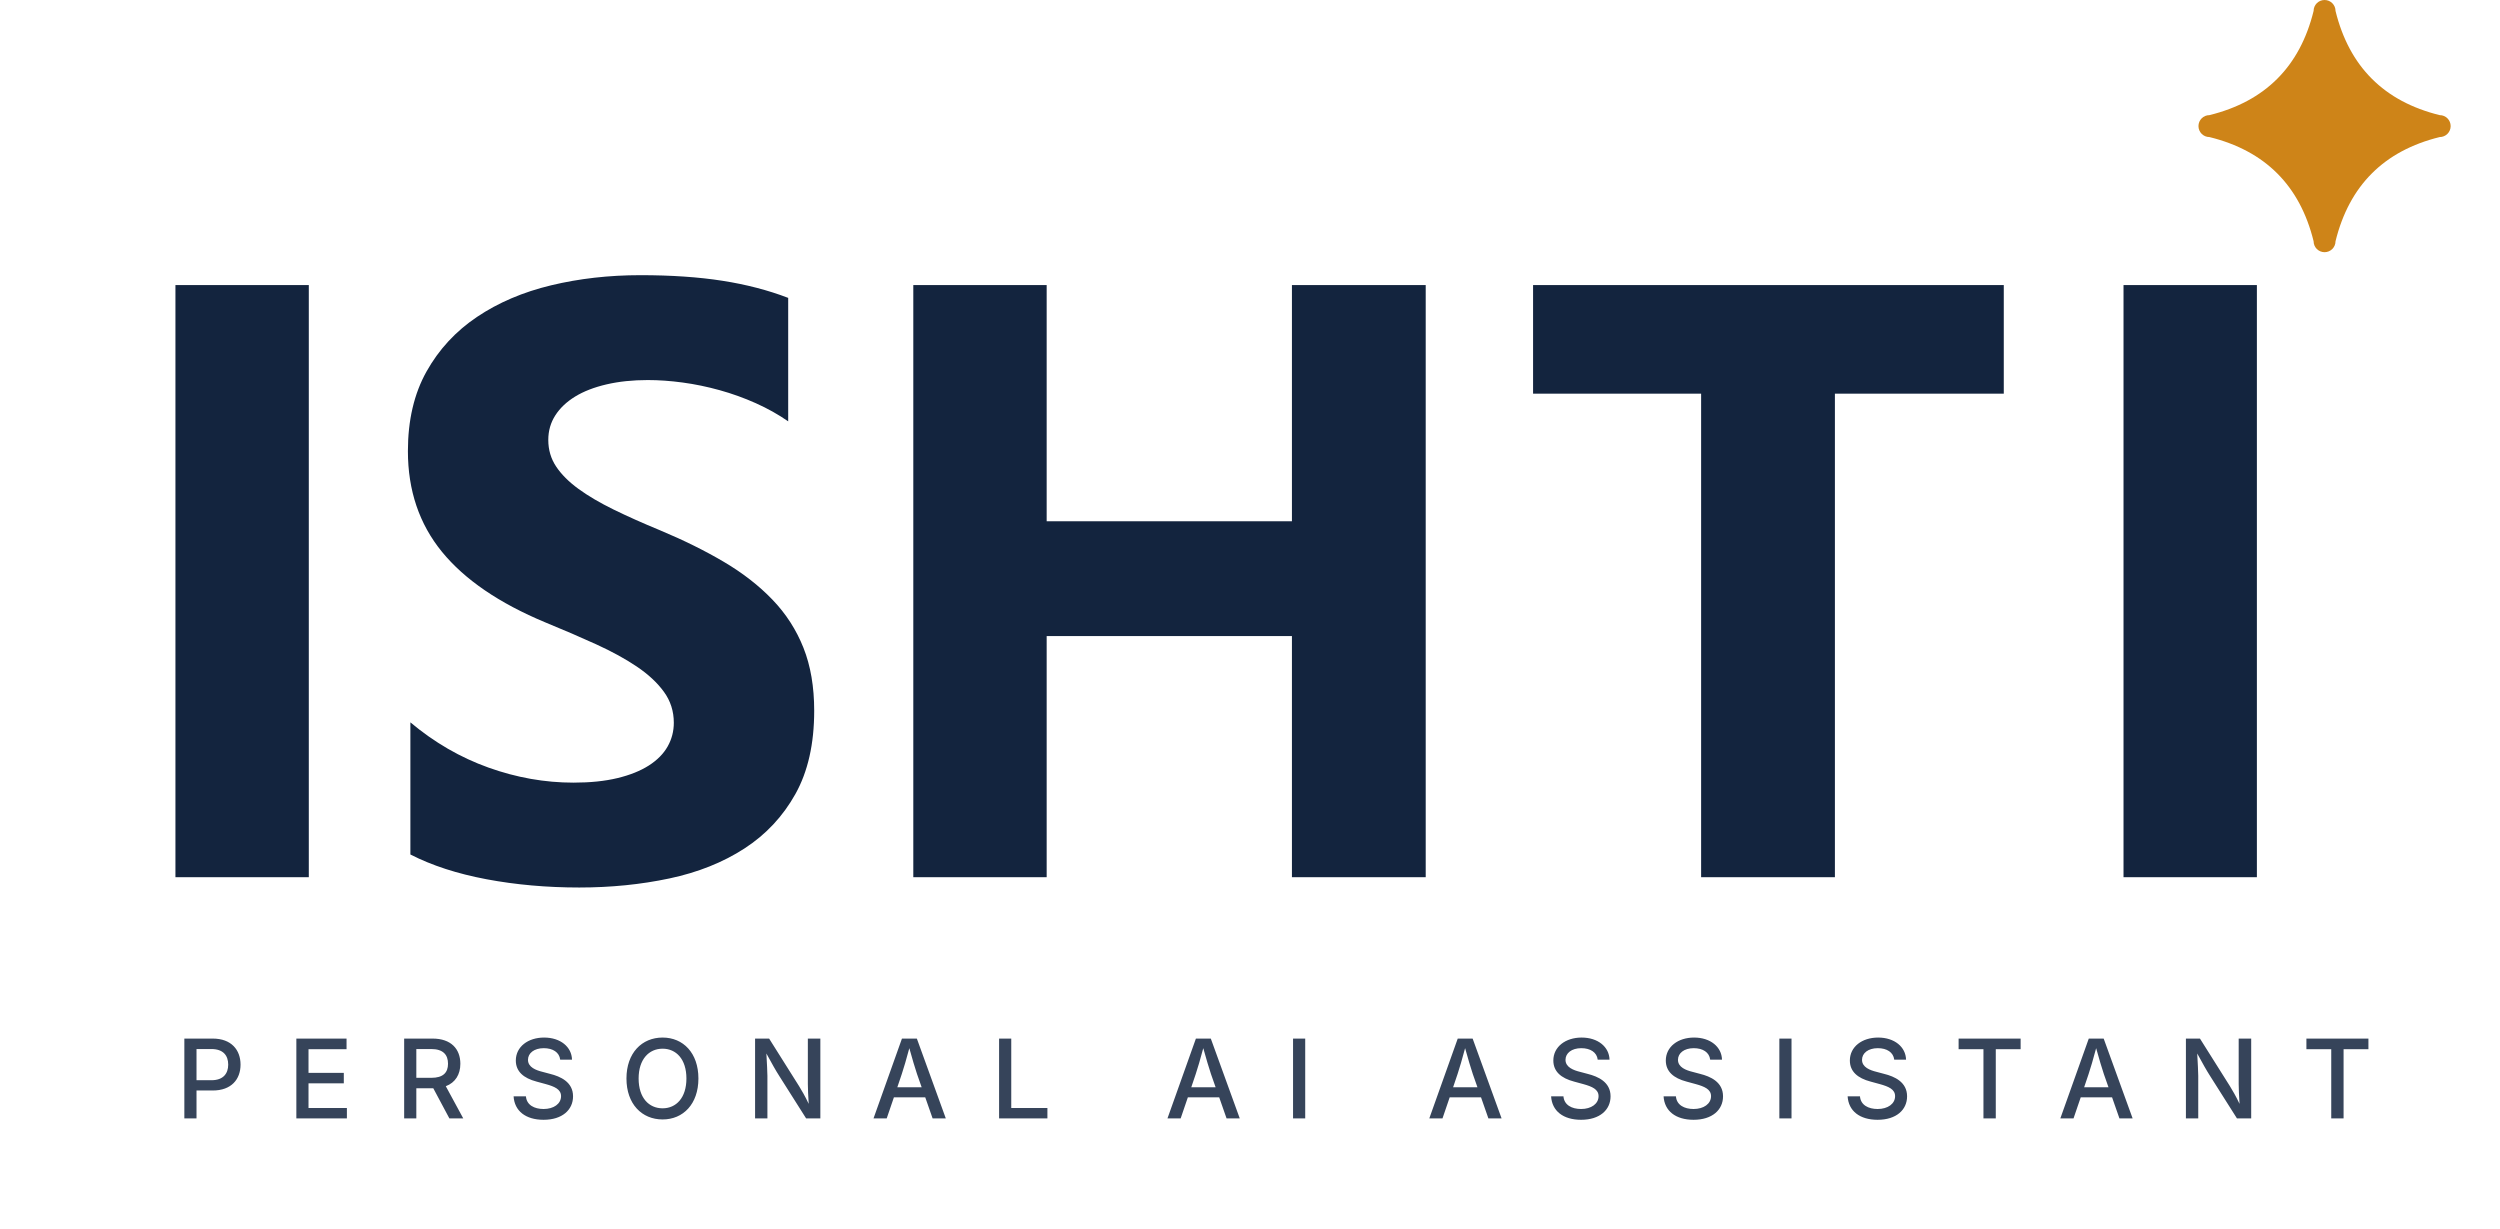
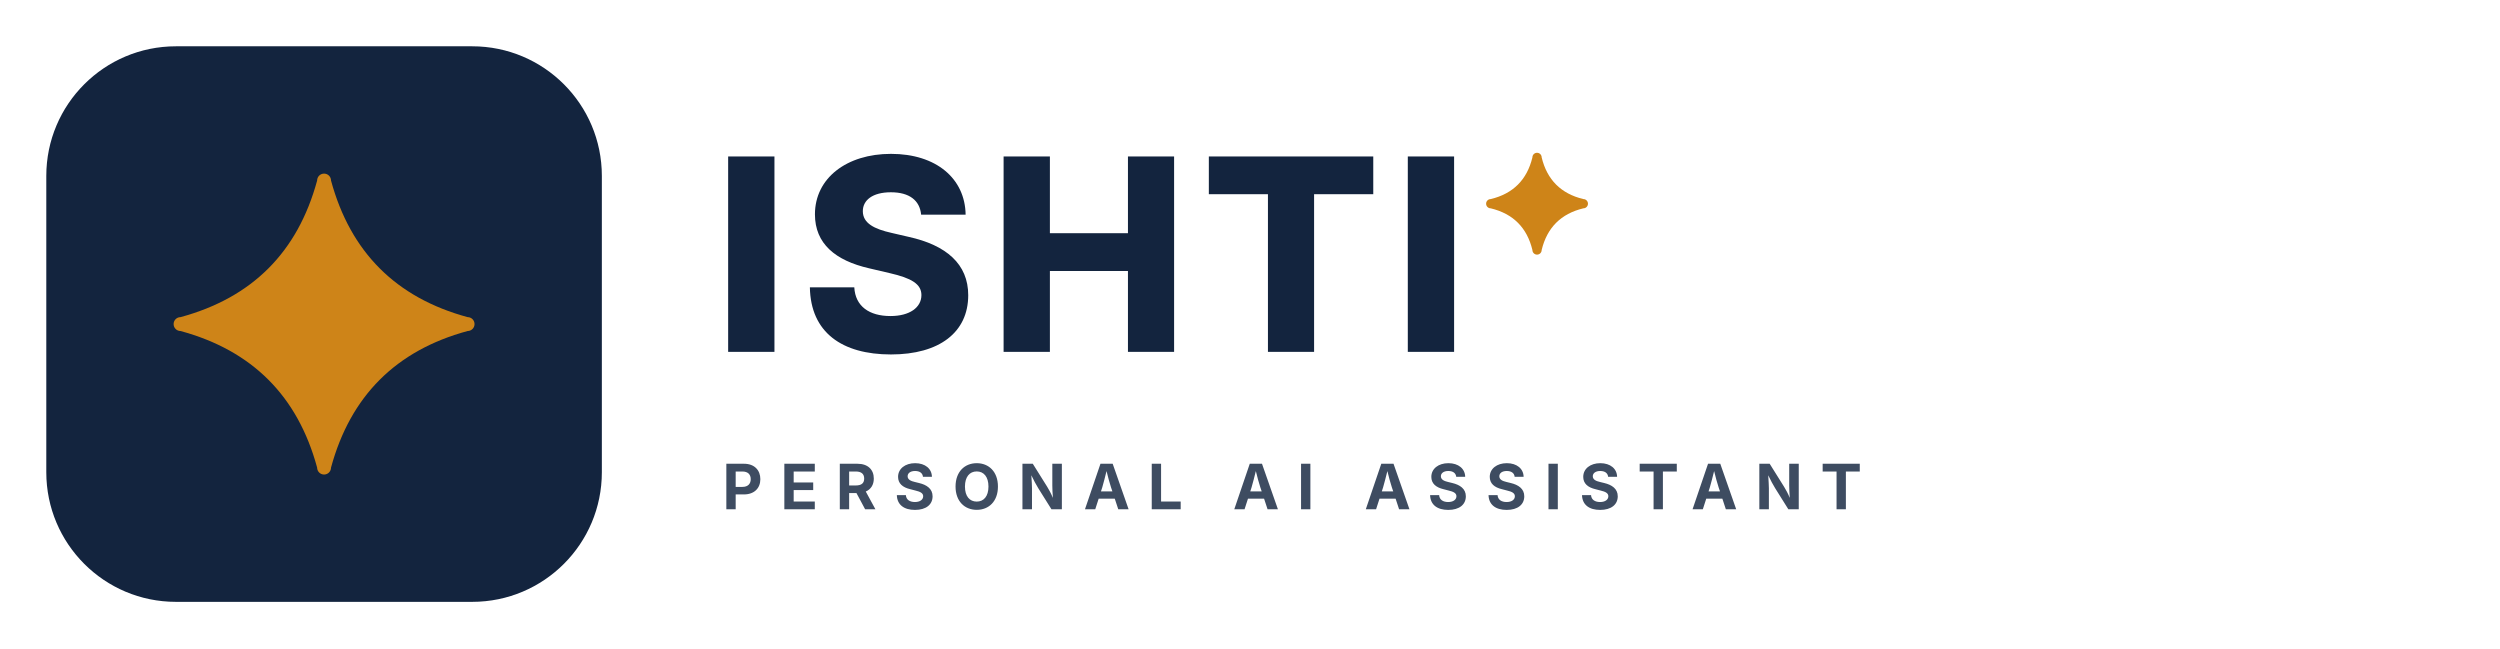
- <svg xmlns="http://www.w3.org/2000/svg" viewBox="0 0 228 112" width="100%" height="100%" fill="none">
-   <path d="M 211.00,1.00 A 1.00,1.00 0 0 1 213.00,1.00 Q 214.88,8.62 222.50,10.50 A 1.00,1.00 0 0 1 222.50,12.50 Q 214.88,14.38 213.00,22.00 A 1.00,1.00 0 0 1 211.00,22.00 Q 209.12,14.38 201.50,12.50 A 1.00,1.00 0 0 1 201.50,10.50 Q 209.12,8.62 211.00,1.00 Z" fill="#ce8418" />
-   <path d="M28.163 80.0H16.0V26.0H28.163Z M37.427 77.929V65.879Q40.703 68.628 44.544 70.002Q48.385 71.377 52.301 71.377Q54.598 71.377 56.312 70.962Q58.025 70.548 59.174 69.814Q60.322 69.079 60.887 68.082Q61.452 67.084 61.452 65.916Q61.452 64.335 60.548 63.092Q59.644 61.849 58.082 60.795Q56.519 59.741 54.372 58.762Q52.226 57.782 49.741 56.766Q43.414 54.13 40.308 50.326Q37.201 46.523 37.201 41.138Q37.201 36.921 38.895 33.889Q40.59 30.858 43.508 28.9Q46.427 26.941 50.268 26.019Q54.109 25.096 58.402 25.096Q62.619 25.096 65.877 25.605Q69.134 26.113 71.883 27.167V38.427Q70.527 37.485 68.927 36.77Q67.326 36.054 65.632 35.584Q63.937 35.113 62.262 34.887Q60.586 34.661 59.079 34.661Q57.008 34.661 55.314 35.056Q53.619 35.452 52.452 36.167Q51.285 36.883 50.644 37.881Q50.004 38.879 50.004 40.121Q50.004 41.477 50.72 42.55Q51.435 43.623 52.753 44.584Q54.071 45.544 55.954 46.467Q57.837 47.389 60.209 48.368Q63.448 49.724 66.027 51.249Q68.607 52.774 70.452 54.695Q72.297 56.615 73.276 59.082Q74.255 61.548 74.255 64.824Q74.255 69.343 72.542 72.412Q70.828 75.481 67.891 77.383Q64.954 79.285 61.056 80.113Q57.159 80.941 52.828 80.941Q48.385 80.941 44.374 80.188Q40.364 79.435 37.427 77.929Z M130.025 80.0H117.824V58.008H95.456V80.0H83.293V26.0H95.456V47.54H117.824V26.0H130.025Z M182.745 35.904H167.343V80.0H155.142V35.904H139.816V26.0H182.745Z M205.828 80.0H193.665V26.0H205.828Z" fill="#13243e" />
-   <text x="16" y="102" font-family="system-ui, -apple-system, 'Segoe UI', Inter, Roboto, sans-serif" font-size="10" font-weight="500" fill="#13243e" fill-opacity="0.85" letter-spacing="0.38em">PERSONAL AI ASSISTANT</text>
+ <svg xmlns="http://www.w3.org/2000/svg" viewBox="0 0 540 140" width="100%" height="100%" fill="none">
+   <defs>
+     <style>
+       .brand-title { font-family: system-ui, -apple-system, 'Segoe UI', Inter, sans-serif; font-weight: 800; font-size: 58px; letter-spacing: 0.04em; }
+       .brand-star { fill: #ce8418; }
+       .brand-sub { font-family: system-ui, -apple-system, 'Segoe UI', Inter, sans-serif; font-weight: 700; font-size: 13.5px; letter-spacing: 0.28em; }
+       .brand-text-theme { fill: #13243e; }
+       @media (prefers-color-scheme: dark) {
+         .brand-text-theme { fill: #f8fafc; }
+       }
+     </style>
+   </defs>
+   <g transform="translate(10, 10)">
+     <rect x="0" y="0" width="120" height="120" rx="28" fill="#13243e" />
+     <path d="M 58.50,29.00 A 1.50,1.50 0 0 1 61.50,29.00 Q 67.80,52.20 91.00,58.50 A 1.50,1.50 0 0 1 91.00,61.50 Q 67.80,67.80 61.50,91.00 A 1.50,1.50 0 0 1 58.50,91.00 Q 52.20,67.80 29.00,61.50 A 1.50,1.50 0 0 1 29.00,58.50 Q 52.20,52.20 58.50,29.00 Z" fill="#ce8418" />
+   </g>
+   <g transform="translate(154, 76)">
+     <text x="0" y="0" class="brand-title brand-text-theme">ISHTI</text>
+     <path d="M 177.00,-42.00 A 1.00,1.00 0 0 1 179.00,-42.00 Q 180.75,-34.75 188.00,-33.00 A 1.00,1.00 0 0 1 188.00,-31.00 Q 180.75,-29.25 179.00,-22.00 A 1.00,1.00 0 0 1 177.00,-22.00 Q 175.25,-29.25 168.00,-31.00 A 1.00,1.00 0 0 1 168.00,-33.00 Q 175.25,-34.75 177.00,-42.00 Z" class="brand-star" />
+   </g>
+   <g transform="translate(156, 110)">
+     <text x="0" y="0" class="brand-sub brand-text-theme" opacity="0.82">PERSONAL AI ASSISTANT</text>
+   </g>
</svg>
